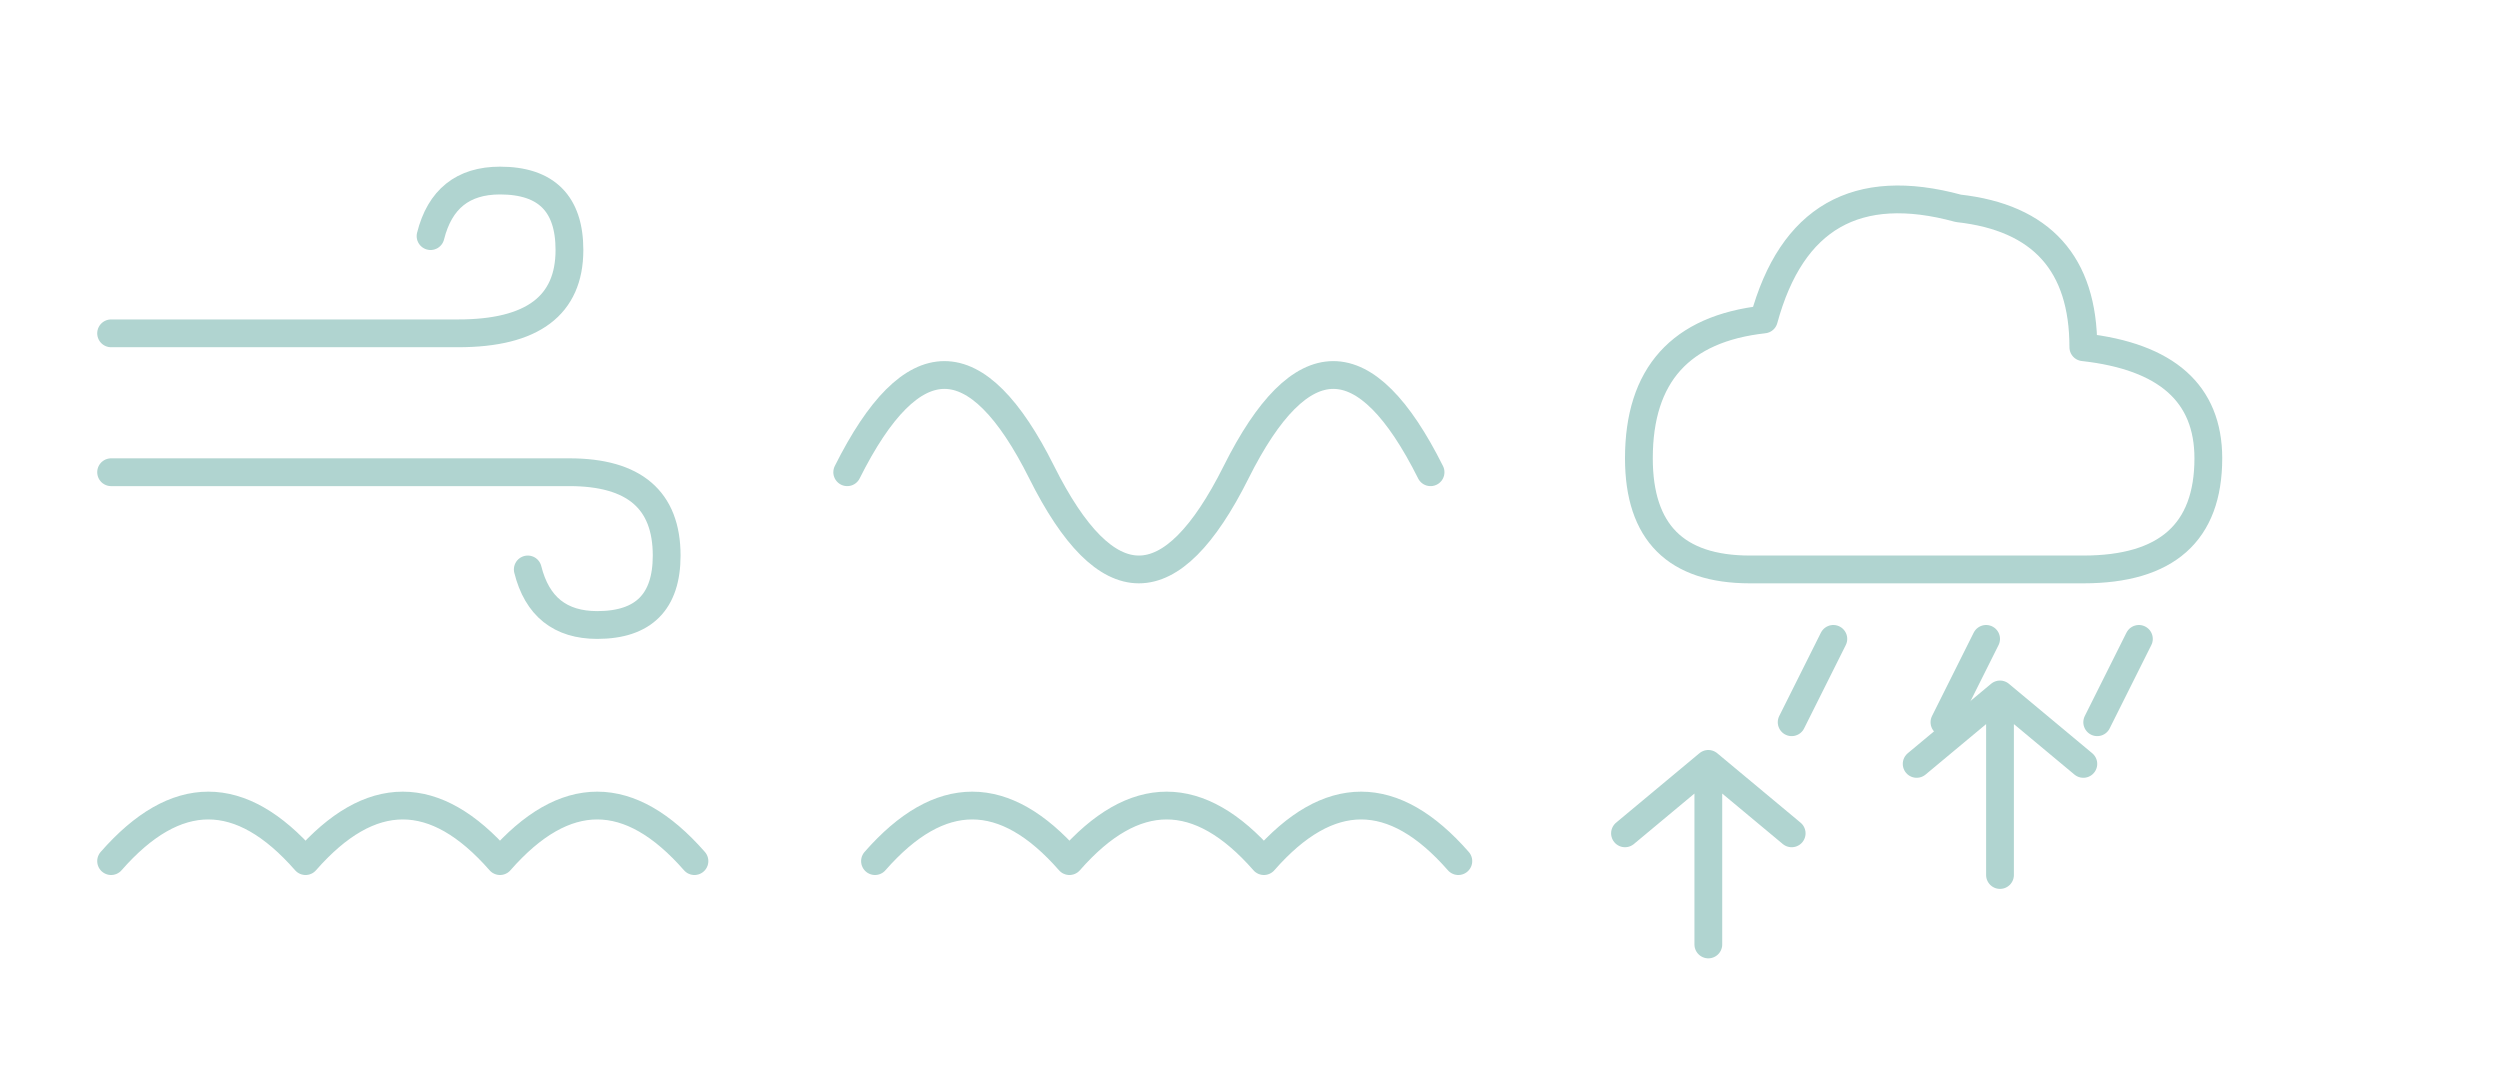
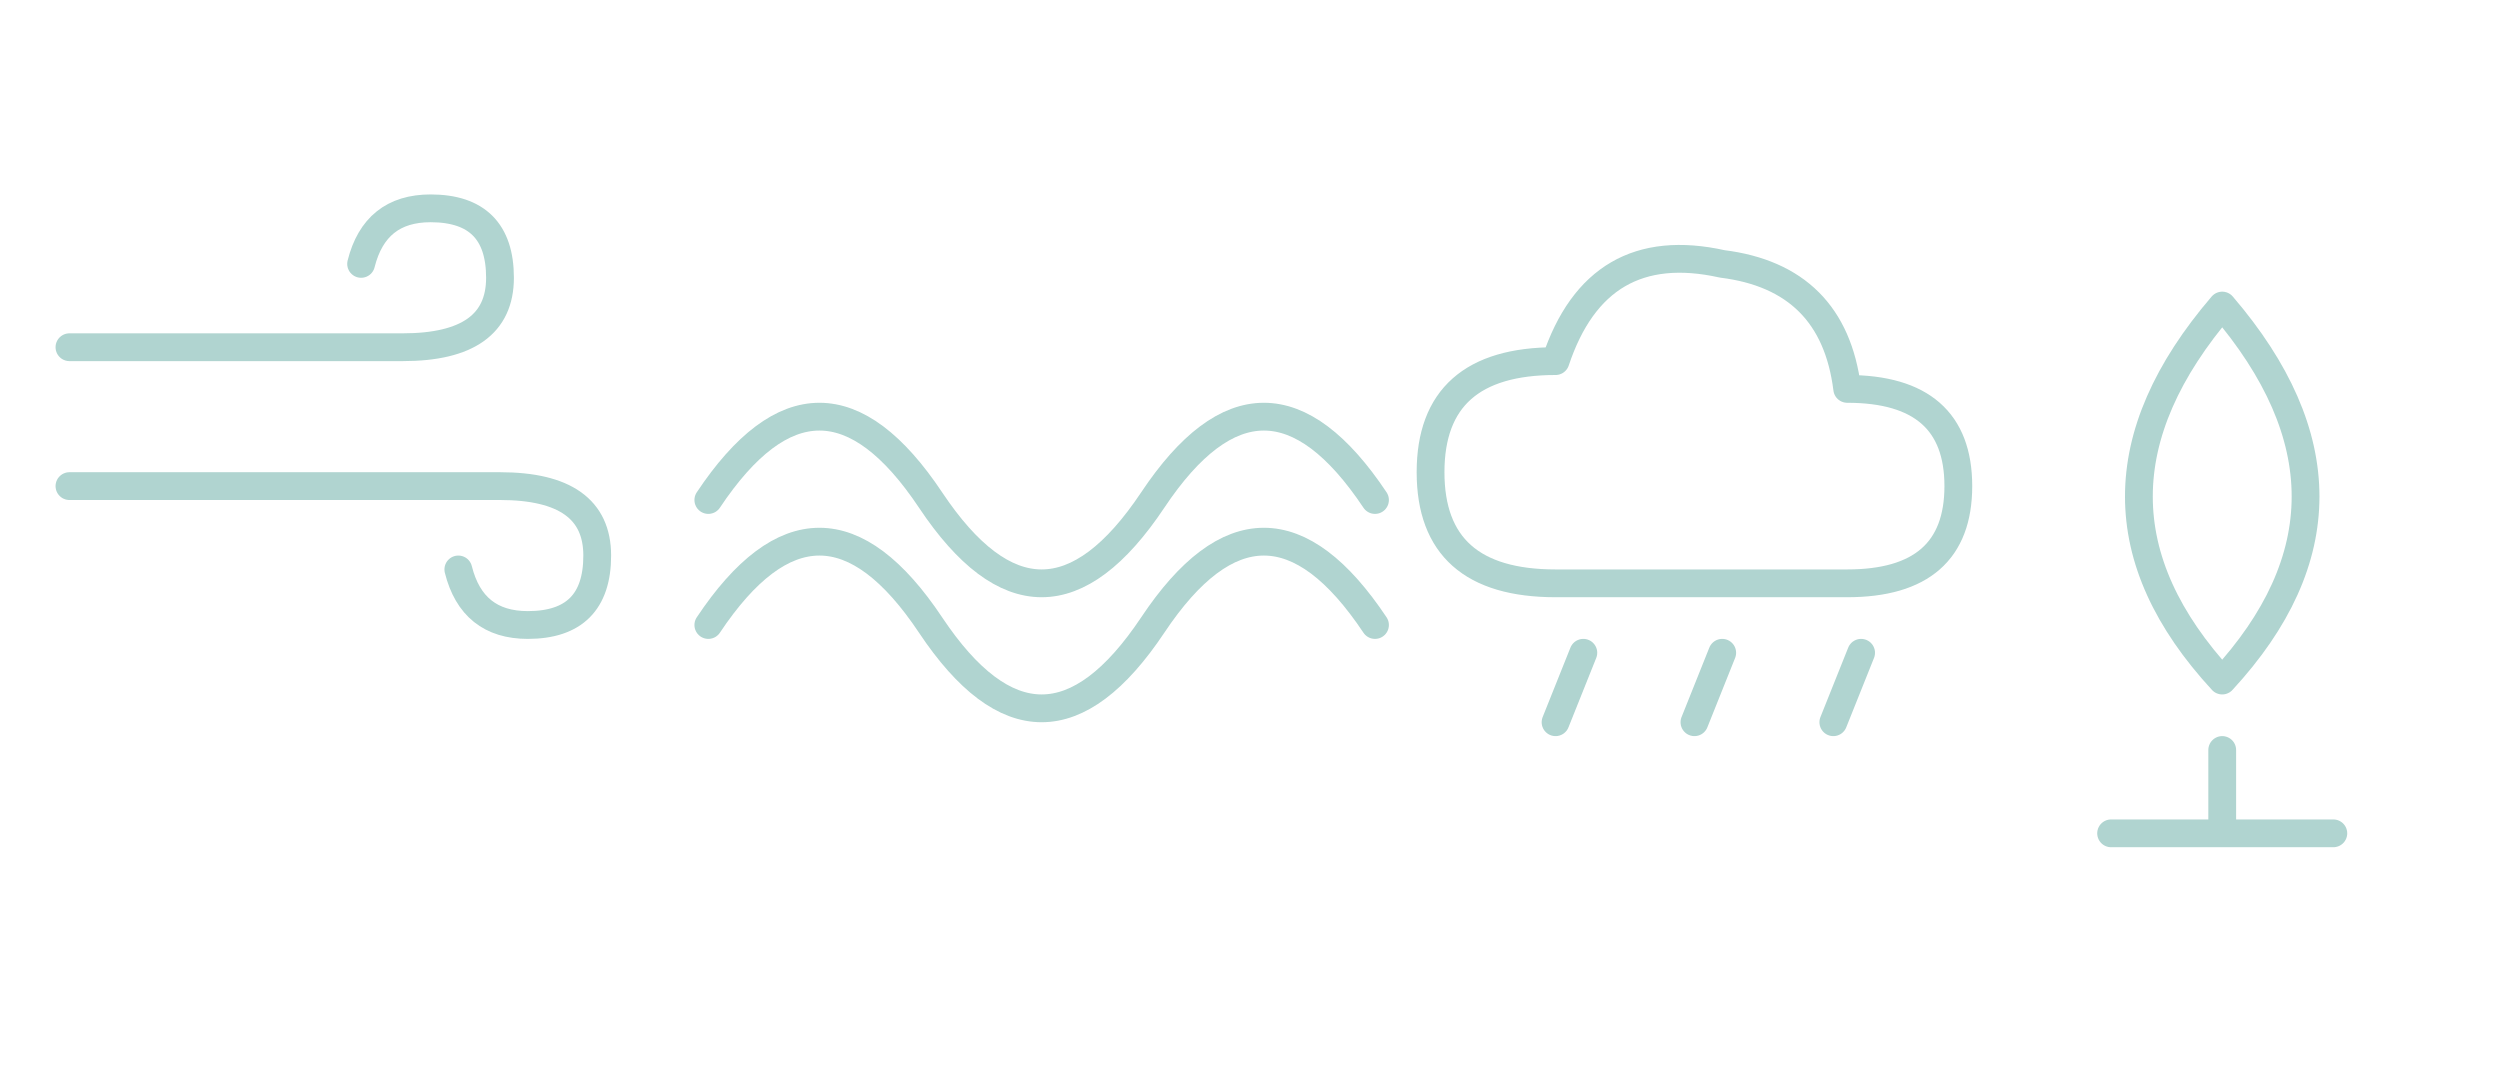
<svg xmlns="http://www.w3.org/2000/svg" viewBox="0 0 180 78" fill="none" stroke="#168074" stroke-width="2" stroke-linecap="round" stroke-linejoin="round" opacity=".34">
-   <path d="M8 24h25q8 0 8-6 0-5-5-5-4 0-5 4m-23 17h33q7 0 7 6 0 5-5 5-4 0-5-4M61 34q7-14 14 0 7 14 14 0 7-14 14 0" />
-   <path d="M118 33q0-9 9-10 3-11 14-8 9 1 9 10 9 1 9 8 0 8-9 8h-24q-8 0-8-8zm14 13-3 6m14-6-3 6m14-6-3 6" />
-   <path d="M8 62q7-8 14 0 7-8 14 0 7-8 14 0m13 0q7-8 14 0 7-8 14 0 7-8 14 0m12-2 6-5 6 5m-6-5v13m15-13 6-5 6 5m-6-5v13" />
+   <path d="M5 25h24q7 0 7-5 0-5-5-5-4 0-5 4M5 35h31q7 0 7 5 0 5-5 5-4 0-5-4" />
+   <path d="M51 36q8-12 16 0t16 0 16 0m-48 9q8-12 16 0t16 0 16 0" />
+   <path d="M103 34q0-8 9-8 3-9 12-7 8 1 9 9 8 0 8 7 0 7-8 7h-21q-9 0-9-8z" />
+   <path d="M114 47l-2 5m12-5-2 5m12-5-2 5" />
+   <path d="M160 22q-12 14 0 27 12-13 0-27zm0 32v6m-8 0h16" />
</svg>
